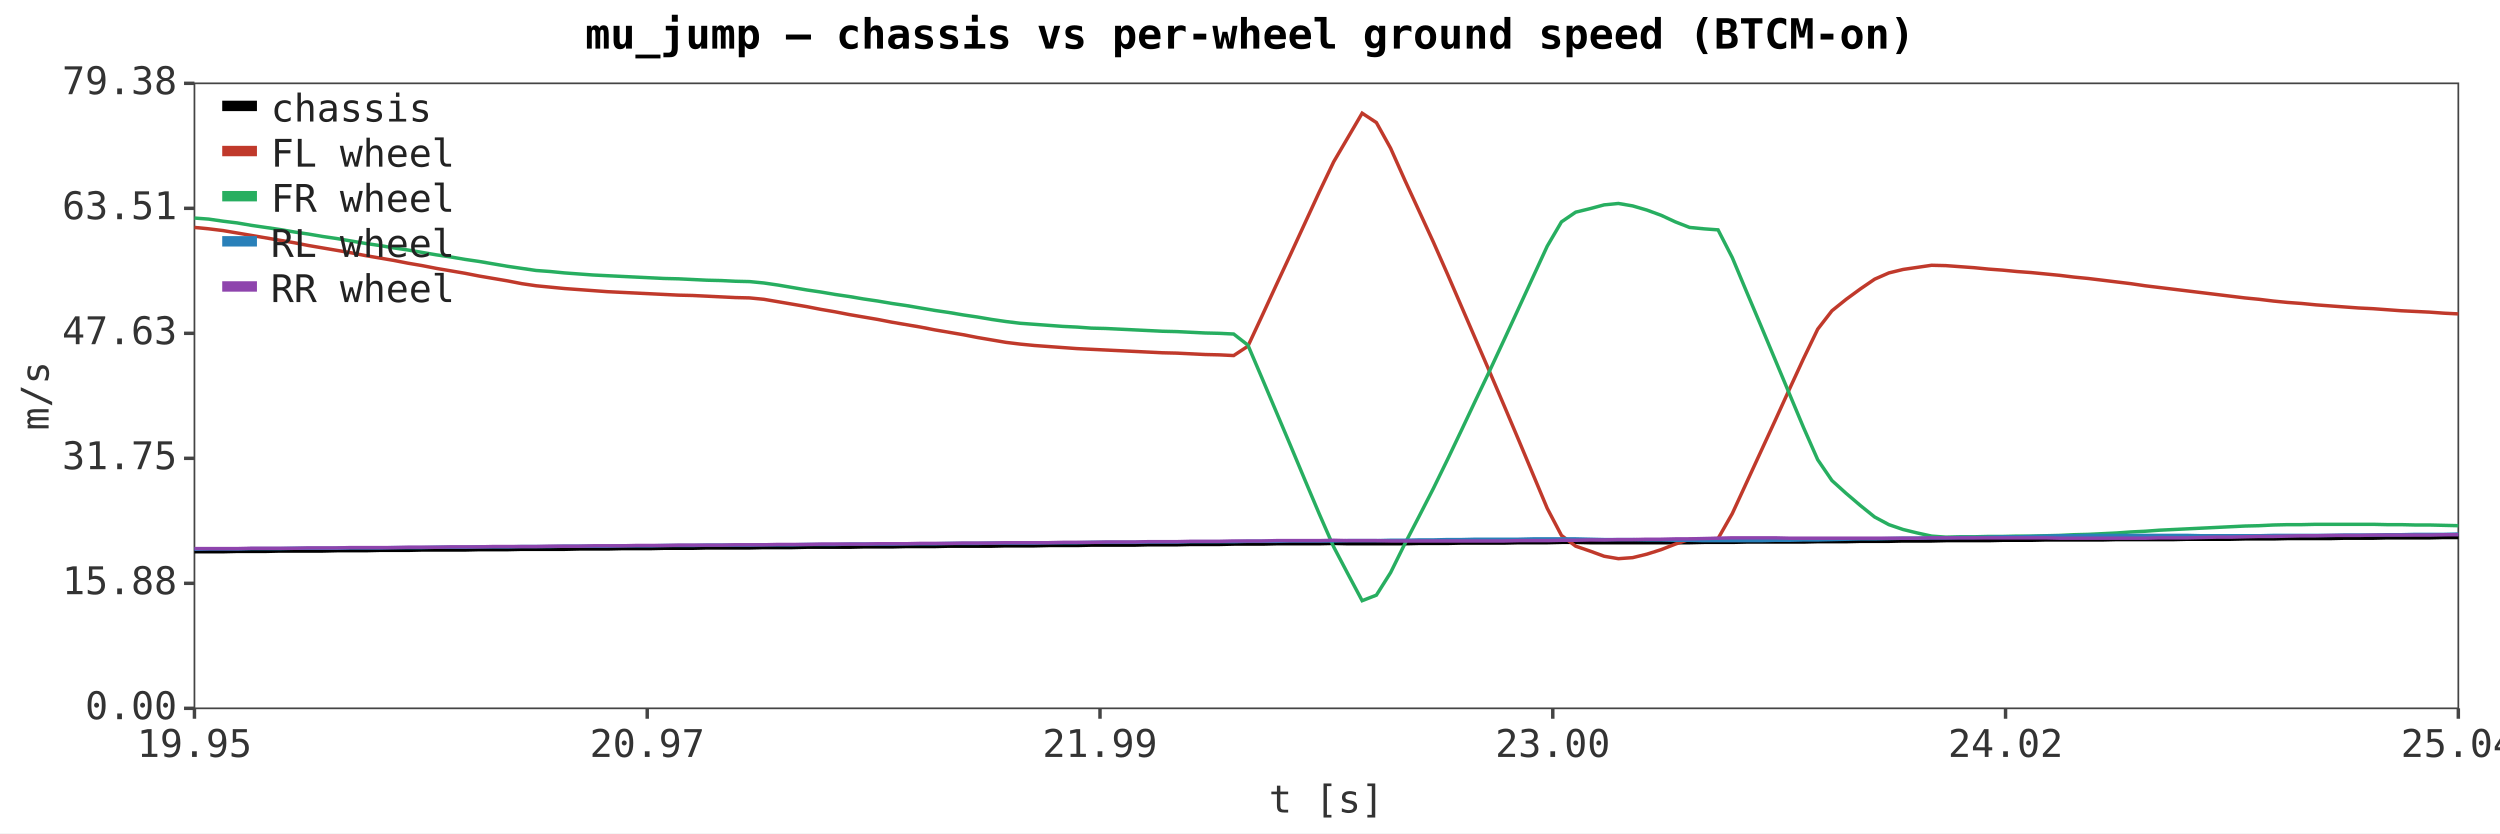
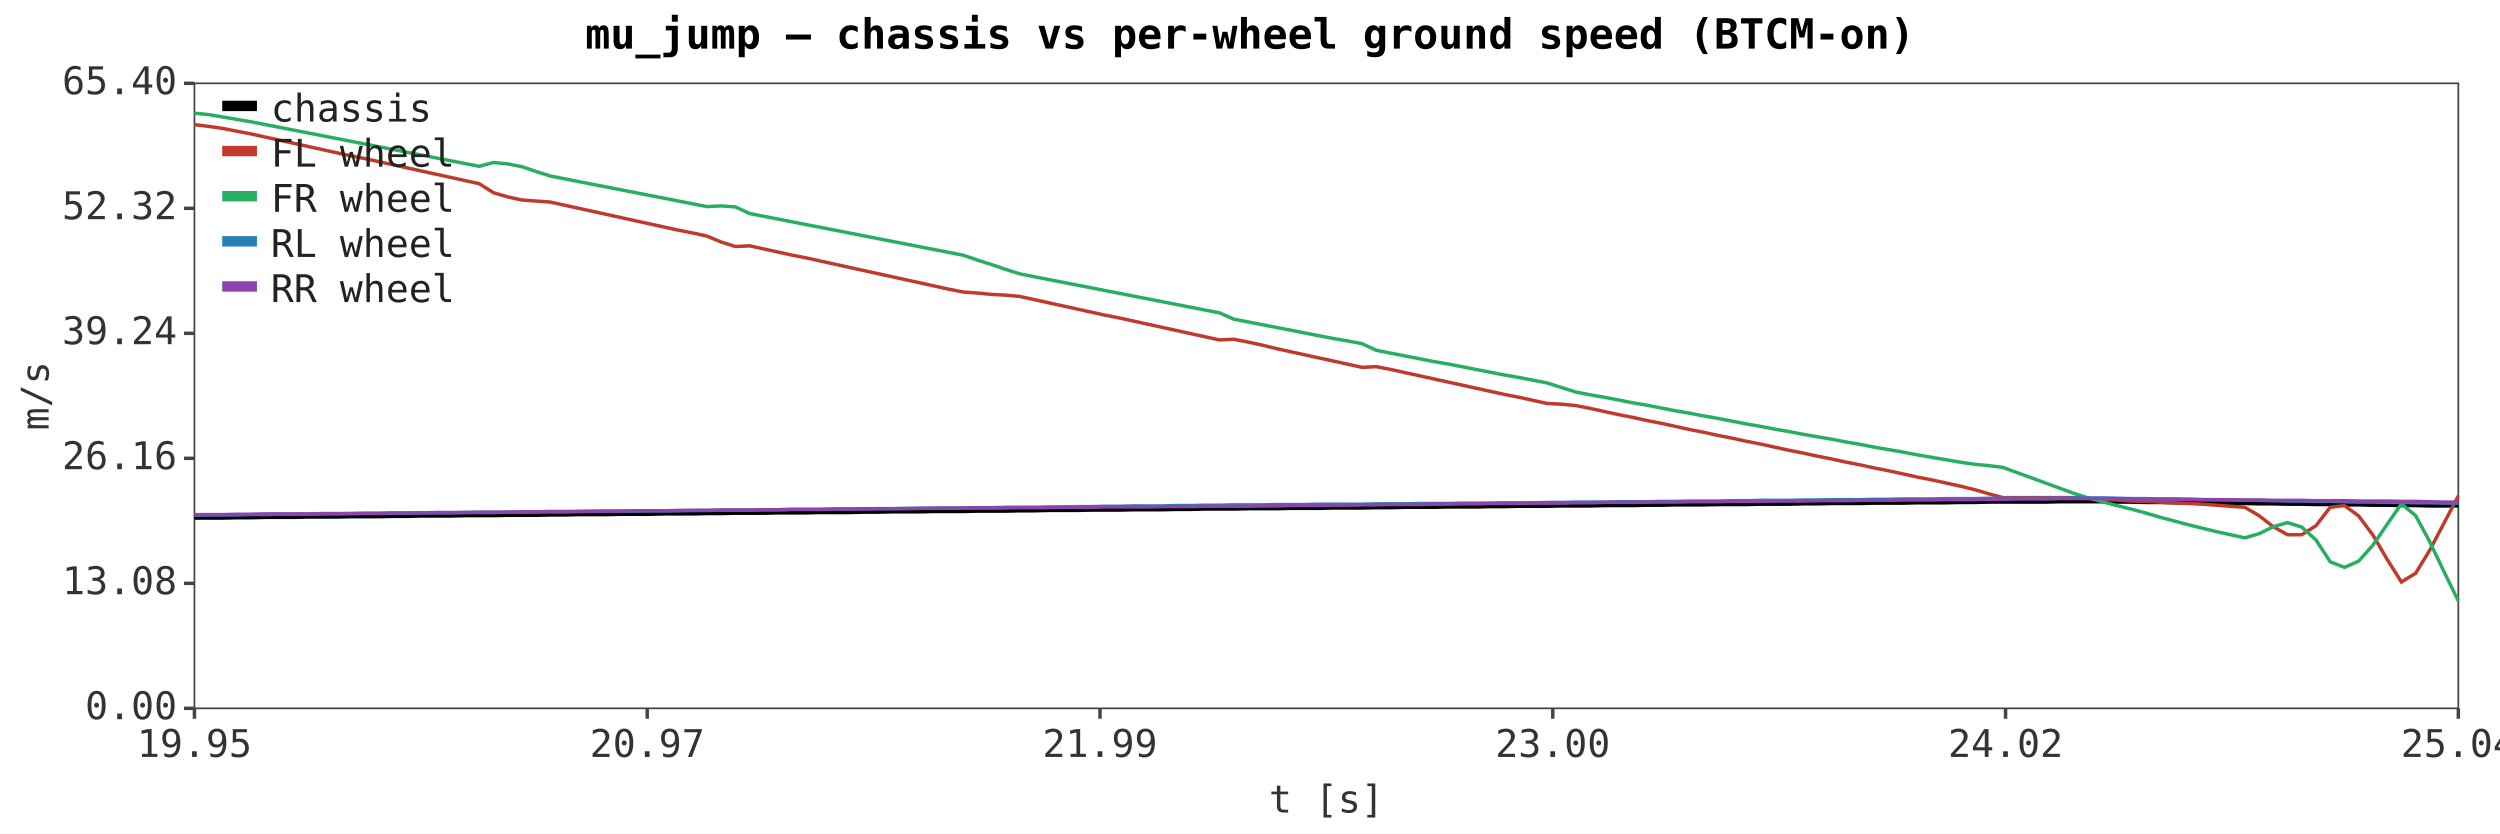
<svg xmlns="http://www.w3.org/2000/svg" viewBox="0 0 720 240" width="720" height="240" font-family="ui-monospace,Consolas,Menlo,monospace" font-size="11">
  <rect width="100%" height="100%" fill="#ffffff" />
  <text x="360.0" y="14" text-anchor="middle" font-size="12" font-weight="bold">mu_jump — chassis vs per-wheel ground speed (BTCM-on)</text>
  <rect x="56" y="24" width="652" height="180" fill="none" stroke="#444" stroke-width="0.5" />
  <line x1="56.0" y1="204" x2="56.0" y2="207" stroke="#444" />
  <text x="56.0" y="218" text-anchor="middle" fill="#333">19.95</text>
  <line x1="186.4" y1="204" x2="186.4" y2="207" stroke="#444" />
  <text x="186.4" y="218" text-anchor="middle" fill="#333">20.97</text>
  <line x1="316.8" y1="204" x2="316.8" y2="207" stroke="#444" />
  <text x="316.8" y="218" text-anchor="middle" fill="#333">21.99</text>
  <line x1="447.2" y1="204" x2="447.2" y2="207" stroke="#444" />
  <text x="447.2" y="218" text-anchor="middle" fill="#333">23.00</text>
  <line x1="577.6" y1="204" x2="577.6" y2="207" stroke="#444" />
  <text x="577.6" y="218" text-anchor="middle" fill="#333">24.02</text>
  <line x1="708.0" y1="204" x2="708.0" y2="207" stroke="#444" />
  <text x="708.0" y="218" text-anchor="middle" fill="#333">25.04</text>
  <line x1="53" y1="204.0" x2="56" y2="204.0" stroke="#444" />
  <text x="51" y="204.0" text-anchor="end" dominant-baseline="middle" fill="#333">0.00</text>
  <line x1="53" y1="168.0" x2="56" y2="168.0" stroke="#444" />
-   <text x="51" y="168.0" text-anchor="end" dominant-baseline="middle" fill="#333">15.88</text>
+   <text x="51" y="168.0" text-anchor="end" dominant-baseline="middle" fill="#333">13.08</text>
  <line x1="53" y1="132.0" x2="56" y2="132.0" stroke="#444" />
-   <text x="51" y="132.0" text-anchor="end" dominant-baseline="middle" fill="#333">31.75</text>
+   <text x="51" y="132.0" text-anchor="end" dominant-baseline="middle" fill="#333">26.16</text>
  <line x1="53" y1="96.0" x2="56" y2="96.0" stroke="#444" />
-   <text x="51" y="96.0" text-anchor="end" dominant-baseline="middle" fill="#333">47.63</text>
+   <text x="51" y="96.0" text-anchor="end" dominant-baseline="middle" fill="#333">39.24</text>
  <line x1="53" y1="60.0" x2="56" y2="60.0" stroke="#444" />
-   <text x="51" y="60.0" text-anchor="end" dominant-baseline="middle" fill="#333">63.51</text>
+   <text x="51" y="60.0" text-anchor="end" dominant-baseline="middle" fill="#333">52.32</text>
  <line x1="53" y1="24.0" x2="56" y2="24.0" stroke="#444" />
-   <text x="51" y="24.0" text-anchor="end" dominant-baseline="middle" fill="#333">79.38</text>
+   <text x="51" y="24.0" text-anchor="end" dominant-baseline="middle" fill="#333">65.40</text>
  <text x="382.0" y="234" text-anchor="middle" fill="#333">t [s]</text>
  <text transform="translate(14,114.0) rotate(-90)" text-anchor="middle" fill="#333">m/s</text>
-   <polyline fill="none" stroke="#000" stroke-width="1.6" points="56.0,158.6 60.1,158.6 64.2,158.6 68.3,158.5 72.4,158.5 76.5,158.5 80.6,158.4 84.7,158.4 88.8,158.4 92.9,158.4 97.0,158.3 101.1,158.3 105.2,158.3 109.3,158.2 113.4,158.2 117.5,158.2 121.6,158.1 125.7,158.1 129.8,158.1 133.9,158.1 138.0,158.0 142.1,158.0 146.2,158.0 150.3,157.9 154.4,157.9 158.5,157.9 162.6,157.9 166.7,157.8 170.8,157.8 174.9,157.8 179.0,157.7 183.1,157.7 187.2,157.7 191.3,157.6 195.4,157.6 199.5,157.6 203.6,157.5 207.7,157.5 211.8,157.5 215.9,157.5 220.0,157.4 224.1,157.4 228.2,157.4 232.3,157.3 236.4,157.3 240.5,157.3 244.6,157.3 248.7,157.2 252.8,157.2 256.9,157.2 261.0,157.1 265.1,157.1 269.2,157.1 273.3,157.0 277.4,157.0 281.5,157.0 285.6,157.0 289.7,156.9 293.8,156.9 297.9,156.9 302.0,156.8 306.1,156.8 310.2,156.8 314.3,156.7 318.4,156.7 322.5,156.7 326.6,156.7 330.7,156.6 334.8,156.6 338.9,156.6 343.0,156.5 347.1,156.5 351.2,156.5 355.3,156.4 359.4,156.4 363.5,156.4 367.6,156.3 371.7,156.3 375.8,156.3 379.9,156.3 384.1,156.2 388.2,156.3 392.3,156.3 396.4,156.3 400.5,156.3 404.6,156.3 408.7,156.2 412.8,156.2 416.9,156.2 421.0,156.1 425.1,156.1 429.2,156.1 433.3,156.1 437.4,156.0 441.5,156.0 445.6,156.0 449.7,155.9 453.8,155.9 457.9,156.0 462.0,156.0 466.1,156.0 470.2,156.0 474.3,156.0 478.4,156.0 482.5,156.0 486.6,156.0 490.7,155.9 494.8,155.9 498.9,155.9 503.0,155.8 507.1,155.8 511.2,155.8 515.3,155.8 519.4,155.8 523.5,155.7 527.6,155.7 531.7,155.7 535.8,155.6 539.9,155.6 544.0,155.6 548.1,155.5 552.2,155.5 556.3,155.5 560.4,155.4 564.5,155.4 568.6,155.4 572.7,155.4 576.8,155.3 580.9,155.3 585.0,155.3 589.1,155.2 593.2,155.2 597.3,155.2 601.4,155.2 605.5,155.2 609.6,155.1 613.7,155.1 617.8,155.1 621.9,155.1 626.0,155.1 630.1,155.0 634.2,155.0 638.3,155.0 642.4,155.0 646.5,154.9 650.6,154.9 654.7,154.9 658.8,154.8 662.9,154.8 667.0,154.8 671.1,154.8 675.2,154.7 679.3,154.7 683.4,154.7 687.5,154.6 691.6,154.6 695.7,154.6 699.8,154.6 703.9,154.5 708.0,154.5" />
-   <polyline fill="none" stroke="#c0392b" stroke-width="1.0" points="56.0,65.5 60.1,65.9 64.2,66.4 68.3,67.1 72.4,67.8 76.5,68.5 80.6,69.2 84.7,69.9 88.8,70.7 92.9,71.4 97.0,72.1 101.1,72.8 105.2,73.6 109.3,74.3 113.4,75.0 117.5,75.8 121.6,76.5 125.7,77.3 129.8,78.0 133.9,78.7 138.0,79.5 142.1,80.2 146.2,80.9 150.3,81.7 154.4,82.3 158.5,82.7 162.6,83.1 166.7,83.4 170.8,83.7 174.9,84.0 179.0,84.2 183.1,84.4 187.2,84.6 191.3,84.8 195.4,85.0 199.5,85.1 203.6,85.3 207.7,85.5 211.8,85.7 215.9,85.8 220.0,86.2 224.1,86.9 228.2,87.6 232.3,88.3 236.4,89.1 240.5,89.8 244.6,90.6 248.7,91.3 252.8,92.0 256.9,92.8 261.0,93.5 265.1,94.2 269.2,95.0 273.3,95.7 277.4,96.4 281.5,97.2 285.6,97.9 289.7,98.6 293.8,99.1 297.9,99.5 302.0,99.8 306.1,100.1 310.2,100.4 314.3,100.6 318.4,100.8 322.5,101.0 326.6,101.2 330.7,101.4 334.8,101.6 338.9,101.7 343.0,101.9 347.1,102.1 351.2,102.2 355.3,102.4 359.4,99.7 363.5,90.9 367.6,82.0 371.7,73.2 375.8,64.3 379.9,55.4 384.1,46.6 388.2,39.6 392.3,32.6 396.4,35.3 400.5,42.7 404.6,51.9 408.7,60.8 412.8,69.7 416.9,79.0 421.0,88.5 425.1,98.0 429.2,107.5 433.3,117.1 437.4,126.8 441.5,136.6 445.6,146.4 449.7,154.2 453.8,157.3 457.9,158.7 462.0,160.2 466.1,160.9 470.2,160.6 474.3,159.6 478.4,158.3 482.5,156.7 486.6,155.3 490.7,155.2 494.8,155.1 498.9,147.9 503.0,139.0 507.1,130.1 511.2,121.2 515.3,112.2 519.4,103.3 523.5,94.8 527.6,89.5 531.7,86.2 535.8,83.2 539.9,80.4 544.0,78.6 548.1,77.6 552.2,77.0 556.3,76.4 560.4,76.5 564.5,76.8 568.6,77.1 572.7,77.5 576.8,77.8 580.9,78.2 585.0,78.5 589.1,78.9 593.2,79.3 597.3,79.8 601.4,80.2 605.5,80.7 609.6,81.2 613.7,81.7 617.8,82.3 621.9,82.8 626.0,83.3 630.1,83.8 634.2,84.3 638.3,84.8 642.4,85.3 646.5,85.8 650.6,86.2 654.7,86.7 658.8,87.1 662.9,87.4 667.0,87.8 671.1,88.1 675.2,88.4 679.3,88.7 683.4,88.9 687.5,89.2 691.6,89.5 695.7,89.7 699.8,89.9 703.9,90.2 708.0,90.4" />
-   <polyline fill="none" stroke="#27ae60" stroke-width="1.0" points="56.0,62.8 60.1,63.1 64.2,63.7 68.3,64.2 72.4,64.9 76.5,65.5 80.6,66.1 84.7,66.8 88.8,67.4 92.9,68.1 97.0,68.7 101.1,69.4 105.2,70.1 109.3,70.7 113.4,71.4 117.5,72.0 121.6,72.7 125.7,73.4 129.8,74.0 133.9,74.7 138.0,75.3 142.1,76.0 146.2,76.7 150.3,77.3 154.4,77.9 158.5,78.2 162.6,78.6 166.7,78.9 170.8,79.2 174.9,79.4 179.0,79.6 183.1,79.8 187.2,80.0 191.3,80.2 195.4,80.3 199.5,80.5 203.6,80.7 207.7,80.8 211.8,81.0 215.9,81.1 220.0,81.5 224.1,82.1 228.2,82.8 232.3,83.5 236.4,84.1 240.5,84.8 244.6,85.4 248.7,86.1 252.8,86.7 256.9,87.4 261.0,88.0 265.1,88.7 269.2,89.4 273.3,90.0 277.4,90.7 281.5,91.3 285.6,92.0 289.7,92.6 293.8,93.1 297.9,93.4 302.0,93.7 306.1,94.0 310.2,94.2 314.3,94.5 318.4,94.6 322.5,94.8 326.6,95.0 330.7,95.2 334.8,95.4 338.9,95.5 343.0,95.7 347.1,95.9 351.2,96.0 355.3,96.2 359.4,99.4 363.5,109.0 367.6,118.7 371.7,128.4 375.8,138.2 379.9,147.9 384.1,157.5 388.2,165.3 392.3,173.0 396.4,171.4 400.5,164.9 404.6,156.6 408.7,148.7 412.8,140.7 416.9,132.3 421.0,123.7 425.1,115.0 429.2,106.4 433.3,97.6 437.4,88.7 441.5,79.8 445.6,70.9 449.7,63.9 453.8,61.1 457.9,60.1 462.0,59.0 466.1,58.6 470.2,59.3 474.3,60.5 478.4,62.0 482.5,63.9 486.6,65.5 490.7,65.9 494.8,66.2 498.9,74.2 503.0,84.0 507.1,93.7 511.2,103.5 515.3,113.3 519.4,123.1 523.5,132.4 527.6,138.4 531.7,142.1 535.8,145.6 539.9,148.9 544.0,151.1 548.1,152.5 552.2,153.5 556.3,154.4 560.4,154.7 564.5,154.6 568.6,154.6 572.7,154.5 576.8,154.5 580.9,154.4 585.0,154.4 589.1,154.3 593.2,154.2 597.3,154.0 601.4,153.9 605.5,153.7 609.6,153.5 613.7,153.2 617.8,153.0 621.9,152.7 626.0,152.5 630.1,152.3 634.2,152.1 638.3,151.9 642.4,151.7 646.5,151.5 650.6,151.4 654.7,151.2 658.8,151.1 662.9,151.1 667.0,151.0 671.1,151.0 675.2,151.0 679.3,151.0 683.4,151.0 687.5,151.1 691.6,151.1 695.7,151.2 699.8,151.2 703.9,151.3 708.0,151.4" />
-   <polyline fill="none" stroke="#2980b9" stroke-width="1.0" points="56.0,158.2 60.1,158.1 64.2,158.1 68.3,158.1 72.4,158.0 76.5,158.0 80.6,158.0 84.7,157.9 88.8,157.9 92.9,157.9 97.0,157.9 101.1,157.8 105.2,157.8 109.3,157.8 113.4,157.7 117.5,157.7 121.6,157.7 125.7,157.6 129.8,157.6 133.9,157.6 138.0,157.5 142.1,157.5 146.2,157.5 150.3,157.4 154.4,157.4 158.5,157.4 162.6,157.3 166.7,157.3 170.8,157.3 174.9,157.3 179.0,157.2 183.1,157.2 187.2,157.2 191.3,157.1 195.4,157.1 199.5,157.1 203.6,157.0 207.7,157.0 211.8,157.0 215.9,157.0 220.0,156.9 224.1,156.9 228.2,156.9 232.3,156.8 236.4,156.8 240.5,156.8 244.6,156.7 248.7,156.7 252.8,156.7 256.9,156.7 261.0,156.6 265.1,156.6 269.2,156.6 273.3,156.5 277.4,156.5 281.5,156.5 285.6,156.4 289.7,156.4 293.8,156.4 297.9,156.4 302.0,156.3 306.1,156.3 310.2,156.3 314.3,156.2 318.4,156.2 322.5,156.2 326.6,156.2 330.7,156.1 334.8,156.1 338.9,156.1 343.0,156.0 347.1,156.0 351.2,156.0 355.3,156.0 359.4,155.9 363.5,155.9 367.6,155.9 371.7,155.8 375.8,155.8 379.9,155.8 384.1,155.8 388.2,155.7 392.3,155.7 396.4,155.7 400.5,155.6 404.6,155.6 408.7,155.5 412.8,155.5 416.9,155.4 421.0,155.4 425.1,155.3 429.2,155.3 433.3,155.3 437.4,155.3 441.5,155.2 445.6,155.2 449.7,155.2 453.8,155.2 457.9,155.3 462.0,155.4 466.1,155.4 470.2,155.4 474.3,155.5 478.4,155.5 482.5,155.6 486.6,155.6 490.7,155.7 494.8,155.7 498.9,155.7 503.0,155.7 507.1,155.7 511.2,155.6 515.3,155.6 519.4,155.5 523.5,155.5 527.6,155.4 531.7,155.3 535.8,155.2 539.9,155.2 544.0,155.1 548.1,155.0 552.2,155.0 556.3,154.9 560.4,154.9 564.5,154.8 568.6,154.8 572.7,154.7 576.8,154.6 580.9,154.6 585.0,154.5 589.1,154.4 593.2,154.3 597.3,154.3 601.4,154.2 605.5,154.2 609.6,154.2 613.7,154.2 617.8,154.2 621.9,154.2 626.0,154.2 630.1,154.2 634.2,154.3 638.3,154.3 642.4,154.3 646.5,154.3 650.6,154.3 654.7,154.2 658.8,154.2 662.9,154.2 667.0,154.2 671.1,154.2 675.2,154.1 679.3,154.1 683.4,154.1 687.5,154.0 691.6,154.0 695.7,153.9 699.8,153.9 703.9,153.9 708.0,153.8" />
-   <polyline fill="none" stroke="#8e44ad" stroke-width="1.0" points="56.0,158.0 60.1,158.0 64.2,158.0 68.3,158.0 72.4,157.9 76.5,157.9 80.6,157.9 84.7,157.9 88.8,157.8 92.9,157.8 97.0,157.8 101.1,157.7 105.2,157.7 109.3,157.7 113.4,157.7 117.5,157.6 121.6,157.6 125.7,157.6 129.8,157.5 133.9,157.5 138.0,157.5 142.1,157.4 146.2,157.4 150.3,157.4 154.4,157.4 158.5,157.3 162.6,157.3 166.7,157.3 170.8,157.2 174.9,157.2 179.0,157.2 183.1,157.1 187.2,157.1 191.3,157.1 195.4,157.0 199.5,157.0 203.6,157.0 207.7,157.0 211.8,156.9 215.9,156.9 220.0,156.9 224.1,156.8 228.2,156.8 232.3,156.8 236.4,156.7 240.5,156.7 244.6,156.7 248.7,156.7 252.8,156.6 256.9,156.6 261.0,156.6 265.1,156.5 269.2,156.5 273.3,156.5 277.4,156.4 281.5,156.4 285.6,156.4 289.7,156.3 293.8,156.3 297.9,156.3 302.0,156.3 306.1,156.2 310.2,156.2 314.3,156.2 318.4,156.1 322.5,156.1 326.6,156.1 330.7,156.0 334.8,156.0 338.9,156.0 343.0,155.9 347.1,155.9 351.2,155.9 355.3,155.8 359.4,155.8 363.5,155.8 367.6,155.7 371.7,155.7 375.8,155.7 379.9,155.7 384.1,155.6 388.2,155.7 392.3,155.7 396.4,155.7 400.5,155.8 404.6,155.8 408.7,155.8 412.8,155.8 416.9,155.8 421.0,155.8 425.1,155.8 429.2,155.8 433.3,155.8 437.4,155.7 441.5,155.7 445.6,155.7 449.7,155.6 453.8,155.6 457.9,155.5 462.0,155.5 466.1,155.4 470.2,155.4 474.3,155.3 478.4,155.3 482.5,155.2 486.6,155.2 490.7,155.1 494.8,155.0 498.9,154.9 503.0,154.9 507.1,154.9 511.2,154.9 515.3,155.0 519.4,155.0 523.5,155.0 527.6,155.0 531.7,155.0 535.8,155.0 539.9,155.0 544.0,155.0 548.1,155.0 552.2,155.0 556.3,154.9 560.4,154.9 564.5,154.9 568.6,154.9 572.7,154.9 576.8,154.9 580.9,154.9 585.0,154.9 589.1,154.9 593.2,155.0 597.3,155.0 601.4,155.0 605.5,155.0 609.6,155.0 613.7,155.0 617.8,155.0 621.9,154.9 626.0,154.9 630.1,154.9 634.2,154.8 638.3,154.7 642.4,154.7 646.5,154.6 650.6,154.5 654.7,154.5 658.8,154.4 662.9,154.3 667.0,154.3 671.1,154.2 675.2,154.2 679.3,154.2 683.4,154.1 687.5,154.1 691.6,154.1 695.7,154.1 699.8,154.1 703.9,154.0 708.0,154.0" />
+   <polyline fill="none" stroke="#000" stroke-width="1.6" points="56.0,148.9 60.1,148.9 64.2,148.9 68.3,148.8 72.4,148.8 76.5,148.7 80.6,148.7 84.7,148.7 88.8,148.6 92.9,148.6 97.0,148.6 101.1,148.5 105.2,148.5 109.3,148.5 113.4,148.4 117.5,148.4 121.6,148.3 125.7,148.3 129.8,148.3 133.9,148.2 138.0,148.2 142.1,148.2 146.2,148.1 150.3,148.1 154.4,148.1 158.5,148.0 162.6,148.0 166.7,147.9 170.8,147.9 174.9,147.9 179.0,147.8 183.1,147.8 187.2,147.8 191.3,147.7 195.4,147.7 199.5,147.7 203.6,147.6 207.7,147.6 211.8,147.5 215.9,147.5 220.0,147.5 224.1,147.4 228.2,147.4 232.3,147.4 236.4,147.3 240.5,147.3 244.6,147.3 248.7,147.2 252.8,147.2 256.9,147.1 261.0,147.1 265.1,147.1 269.2,147.0 273.3,147.0 277.4,147.0 281.5,146.9 285.6,146.9 289.7,146.9 293.8,146.8 297.9,146.8 302.0,146.7 306.1,146.7 310.2,146.7 314.3,146.6 318.4,146.6 322.5,146.6 326.6,146.5 330.7,146.5 334.8,146.5 338.9,146.4 343.0,146.4 347.1,146.3 351.2,146.3 355.3,146.3 359.4,146.2 363.5,146.2 367.6,146.2 371.7,146.1 375.8,146.1 379.9,146.1 384.1,146.0 388.2,146.0 392.3,146.0 396.4,145.9 400.5,145.9 404.6,145.8 408.7,145.8 412.8,145.8 416.9,145.7 421.0,145.7 425.1,145.7 429.2,145.6 433.3,145.6 437.4,145.5 441.5,145.5 445.6,145.5 449.7,145.4 453.8,145.4 457.9,145.4 462.0,145.3 466.1,145.3 470.2,145.3 474.3,145.2 478.4,145.2 482.5,145.1 486.6,145.1 490.7,145.1 494.8,145.0 498.9,145.0 503.0,145.0 507.1,144.9 511.2,144.9 515.3,144.9 519.4,144.8 523.5,144.8 527.6,144.7 531.7,144.7 535.8,144.7 539.9,144.6 544.0,144.6 548.1,144.6 552.2,144.5 556.3,144.5 560.4,144.5 564.5,144.4 568.6,144.4 572.7,144.3 576.8,144.3 580.9,144.3 585.0,144.3 589.1,144.3 593.2,144.2 597.3,144.2 601.4,144.2 605.5,144.2 609.6,144.3 613.7,144.3 617.8,144.4 621.9,144.4 626.0,144.5 630.1,144.5 634.2,144.6 638.3,144.6 642.4,144.7 646.5,144.7 650.6,144.8 654.7,144.8 658.8,144.9 662.9,144.9 667.0,145.0 671.1,145.0 675.2,145.1 679.3,145.1 683.4,145.2 687.5,145.2 691.6,145.3 695.7,145.3 699.8,145.4 703.9,145.4 708.0,145.4" />
+   <polyline fill="none" stroke="#c0392b" stroke-width="1.0" points="56.0,35.9 60.1,36.4 64.2,37.0 68.3,37.8 72.4,38.6 76.5,39.5 80.6,40.4 84.7,41.3 88.8,42.2 92.9,43.1 97.0,44.0 101.1,44.9 105.2,45.7 109.3,46.6 113.4,47.5 117.5,48.4 121.6,49.3 125.7,50.2 129.8,51.1 133.9,52.0 138.0,52.9 142.1,55.5 146.2,56.7 150.3,57.6 154.4,57.9 158.5,58.2 162.6,59.1 166.7,60.0 170.8,60.9 174.9,61.8 179.0,62.7 183.1,63.6 187.2,64.5 191.3,65.4 195.4,66.3 199.5,67.1 203.6,68.0 207.7,69.7 211.8,71.0 215.9,70.8 220.0,71.7 224.1,72.6 228.2,73.5 232.3,74.3 236.4,75.2 240.5,76.1 244.6,77.0 248.7,77.9 252.8,78.8 256.9,79.7 261.0,80.6 265.1,81.5 269.2,82.4 273.3,83.3 277.4,84.1 281.5,84.4 285.6,84.8 289.7,85.0 293.8,85.4 297.9,86.3 302.0,87.2 306.1,88.1 310.2,89.0 314.3,89.9 318.4,90.8 322.5,91.6 326.6,92.5 330.7,93.4 334.8,94.3 338.9,95.2 343.0,96.1 347.1,97.0 351.2,97.9 355.3,97.7 359.4,98.5 363.5,99.4 367.6,100.4 371.7,101.3 375.8,102.2 379.9,103.1 384.1,104.0 388.2,104.9 392.3,105.8 396.4,105.6 400.5,106.4 404.6,107.3 408.7,108.2 412.8,109.1 416.9,110.0 421.0,110.9 425.1,111.8 429.2,112.7 433.3,113.6 437.4,114.4 441.5,115.3 445.6,116.2 449.7,116.4 453.8,116.8 457.9,117.6 462.0,118.5 466.1,119.4 470.2,120.2 474.3,121.1 478.4,121.9 482.5,122.8 486.6,123.7 490.7,124.5 494.8,125.4 498.9,126.2 503.0,127.1 507.1,127.9 511.2,128.8 515.3,129.7 519.4,130.5 523.5,131.4 527.6,132.2 531.7,133.1 535.8,133.9 539.9,134.8 544.0,135.6 548.1,136.5 552.2,137.4 556.3,138.2 560.4,139.1 564.5,140.0 568.6,141.0 572.7,142.2 576.8,143.3 580.9,143.3 585.0,143.3 589.1,143.3 593.2,143.3 597.3,143.3 601.4,143.5 605.5,143.8 609.6,144.0 613.7,144.3 617.8,144.4 621.9,144.6 626.0,144.8 630.1,145.0 634.2,145.2 638.3,145.5 642.4,145.8 646.5,146.1 650.6,148.5 654.7,151.7 658.8,154.0 662.9,154.0 667.0,151.4 671.1,146.1 675.2,145.6 679.3,148.6 683.4,154.1 687.5,161.1 691.6,167.6 695.7,165.1 699.8,158.4 703.9,150.6 708.0,142.8" />
+   <polyline fill="none" stroke="#27ae60" stroke-width="1.0" points="56.0,32.6 60.1,33.0 64.2,33.7 68.3,34.4 72.4,35.1 76.5,35.9 80.6,36.7 84.7,37.5 88.8,38.3 92.9,39.1 97.0,39.9 101.1,40.7 105.2,41.5 109.3,42.3 113.4,43.1 117.5,43.9 121.6,44.7 125.7,45.5 129.8,46.3 133.9,47.1 138.0,47.9 142.1,46.8 146.2,47.2 150.3,48.0 154.4,49.4 158.5,50.7 162.6,51.5 166.7,52.3 170.8,53.1 174.9,53.9 179.0,54.7 183.1,55.5 187.2,56.3 191.3,57.1 195.4,57.9 199.5,58.7 203.6,59.5 207.7,59.3 211.8,59.6 215.9,61.5 220.0,62.3 224.1,63.1 228.2,63.9 232.3,64.7 236.4,65.5 240.5,66.3 244.6,67.1 248.7,67.9 252.8,68.7 256.9,69.5 261.0,70.3 265.1,71.1 269.2,71.9 273.3,72.7 277.4,73.5 281.5,74.9 285.6,76.2 289.7,77.6 293.8,78.9 297.9,79.7 302.0,80.5 306.1,81.3 310.2,82.1 314.3,82.9 318.4,83.7 322.5,84.5 326.6,85.3 330.7,86.1 334.8,86.9 338.9,87.7 343.0,88.5 347.1,89.3 351.2,90.1 355.3,91.9 359.4,92.7 363.5,93.5 367.6,94.3 371.7,95.1 375.8,95.9 379.9,96.7 384.1,97.5 388.2,98.2 392.3,99.0 396.4,100.9 400.5,101.7 404.6,102.5 408.7,103.3 412.8,104.1 416.9,104.8 421.0,105.6 425.1,106.4 429.2,107.2 433.3,108.0 437.4,108.7 441.5,109.5 445.6,110.3 449.7,111.6 453.8,112.9 457.9,113.7 462.0,114.4 466.1,115.2 470.2,116.0 474.3,116.7 478.4,117.5 482.5,118.3 486.6,119.0 490.7,119.8 494.8,120.5 498.9,121.3 503.0,122.1 507.1,122.8 511.2,123.6 515.3,124.3 519.4,125.1 523.5,125.8 527.6,126.5 531.7,127.3 535.8,128.0 539.9,128.8 544.0,129.5 548.1,130.2 552.2,131.0 556.3,131.7 560.4,132.4 564.5,133.1 568.6,133.7 572.7,134.1 576.8,134.6 580.9,136.1 585.0,137.6 589.1,139.1 593.2,140.6 597.3,142.1 601.4,143.4 605.5,144.5 609.6,145.6 613.7,146.6 617.8,147.7 621.9,148.9 626.0,150.0 630.1,151.1 634.2,152.1 638.3,153.1 642.4,154.0 646.5,154.9 650.6,153.7 654.7,151.7 658.8,150.5 662.9,151.8 667.0,155.5 671.1,161.8 675.2,163.4 679.3,161.6 683.4,157.0 687.5,151.0 691.6,145.1 695.7,148.5 699.8,156.1 703.9,164.7 708.0,173.1" />
+   <polyline fill="none" stroke="#2980b9" stroke-width="1.0" points="56.0,148.4 60.1,148.3 64.2,148.3 68.3,148.3 72.4,148.2 76.5,148.2 80.6,148.1 84.7,148.1 88.8,148.1 92.9,148.0 97.0,148.0 101.1,147.9 105.2,147.9 109.3,147.9 113.4,147.8 117.5,147.8 121.6,147.7 125.7,147.7 129.8,147.7 133.9,147.6 138.0,147.6 142.1,147.6 146.2,147.5 150.3,147.5 154.4,147.4 158.5,147.4 162.6,147.4 166.7,147.3 170.8,147.3 174.9,147.2 179.0,147.2 183.1,147.2 187.2,147.1 191.3,147.1 195.4,147.1 199.5,147.0 203.6,147.0 207.7,146.9 211.8,146.9 215.9,146.9 220.0,146.8 224.1,146.8 228.2,146.7 232.3,146.7 236.4,146.7 240.5,146.6 244.6,146.6 248.7,146.5 252.8,146.5 256.9,146.5 261.0,146.4 265.1,146.4 269.2,146.3 273.3,146.3 277.4,146.3 281.5,146.2 285.6,146.2 289.7,146.1 293.8,146.1 297.9,146.1 302.0,146.0 306.1,146.0 310.2,145.9 314.3,145.9 318.4,145.8 322.5,145.8 326.6,145.7 330.7,145.7 334.8,145.7 338.9,145.6 343.0,145.6 347.1,145.5 351.2,145.5 355.3,145.4 359.4,145.4 363.5,145.4 367.6,145.3 371.7,145.3 375.8,145.3 379.9,145.2 384.1,145.2 388.2,145.2 392.3,145.2 396.4,145.1 400.5,145.1 404.6,145.1 408.7,145.0 412.8,145.0 416.9,145.0 421.0,144.9 425.1,144.9 429.2,144.9 433.3,144.8 437.4,144.8 441.5,144.8 445.6,144.7 449.7,144.7 453.8,144.6 457.9,144.6 462.0,144.6 466.1,144.5 470.2,144.5 474.3,144.5 478.4,144.4 482.5,144.4 486.6,144.3 490.7,144.3 494.8,144.3 498.9,144.2 503.0,144.2 507.1,144.1 511.2,144.1 515.3,144.1 519.4,144.0 523.5,144.0 527.6,143.9 531.7,143.9 535.8,143.9 539.9,143.8 544.0,143.8 548.1,143.7 552.2,143.7 556.3,143.7 560.4,143.6 564.5,143.6 568.6,143.6 572.7,143.5 576.8,143.5 580.9,143.5 585.0,143.5 589.1,143.5 593.2,143.5 597.3,143.4 601.4,143.4 605.5,143.4 609.6,143.5 613.7,143.6 617.8,143.6 621.9,143.7 626.0,143.7 630.1,143.8 634.2,143.9 638.3,143.9 642.4,144.0 646.5,144.1 650.6,144.1 654.7,144.2 658.8,144.3 662.9,144.3 667.0,144.4 671.1,144.4 675.2,144.5 679.3,144.6 683.4,144.6 687.5,144.7 691.6,144.7 695.7,144.8 699.8,144.8 703.9,144.9 708.0,144.9" />
+   <polyline fill="none" stroke="#8e44ad" stroke-width="1.0" points="56.0,148.2 60.1,148.2 64.2,148.2 68.3,148.1 72.4,148.1 76.5,148.0 80.6,148.0 84.7,148.0 88.8,148.0 92.9,147.9 97.0,147.9 101.1,147.9 105.2,147.8 109.3,147.8 113.4,147.7 117.5,147.7 121.6,147.7 125.7,147.6 129.8,147.6 133.9,147.6 138.0,147.5 142.1,147.5 146.2,147.5 150.3,147.4 154.4,147.4 158.5,147.3 162.6,147.3 166.7,147.3 170.8,147.2 174.9,147.2 179.0,147.2 183.1,147.1 187.2,147.1 191.3,147.1 195.4,147.0 199.5,147.0 203.6,147.0 207.7,146.9 211.8,146.9 215.9,146.9 220.0,146.8 224.1,146.8 228.2,146.7 232.3,146.7 236.4,146.7 240.5,146.6 244.6,146.6 248.7,146.6 252.8,146.5 256.9,146.5 261.0,146.5 265.1,146.4 269.2,146.4 273.3,146.4 277.4,146.3 281.5,146.3 285.6,146.3 289.7,146.3 293.8,146.2 297.9,146.2 302.0,146.2 306.1,146.1 310.2,146.1 314.3,146.1 318.4,146.0 322.5,146.0 326.6,146.0 330.7,146.0 334.8,145.9 338.9,145.9 343.0,145.9 347.1,145.8 351.2,145.8 355.3,145.8 359.4,145.8 363.5,145.7 367.6,145.7 371.7,145.6 375.8,145.6 379.9,145.6 384.1,145.5 388.2,145.5 392.3,145.4 396.4,145.4 400.5,145.3 404.6,145.3 408.7,145.3 412.8,145.2 416.9,145.2 421.0,145.1 425.1,145.1 429.2,145.0 433.3,145.0 437.4,145.0 441.5,144.9 445.6,144.9 449.7,144.9 453.8,144.8 457.9,144.8 462.0,144.7 466.1,144.7 470.2,144.7 474.3,144.6 478.4,144.6 482.5,144.6 486.6,144.5 490.7,144.5 494.8,144.5 498.9,144.4 503.0,144.4 507.1,144.4 511.2,144.3 515.3,144.3 519.4,144.3 523.5,144.2 527.6,144.2 531.7,144.2 535.8,144.1 539.9,144.1 544.0,144.1 548.1,144.0 552.2,144.0 556.3,144.0 560.4,143.9 564.5,143.9 568.6,143.9 572.7,143.8 576.8,143.8 580.9,143.7 585.0,143.7 589.1,143.7 593.2,143.6 597.3,143.6 601.4,143.6 605.5,143.6 609.6,143.6 613.7,143.7 617.8,143.7 621.9,143.8 626.0,143.8 630.1,143.8 634.2,143.9 638.3,143.9 642.4,143.9 646.5,144.0 650.6,144.0 654.7,144.1 658.8,144.1 662.9,144.1 667.0,144.2 671.1,144.2 675.2,144.2 679.3,144.3 683.4,144.3 687.5,144.3 691.6,144.4 695.7,144.4 699.8,144.5 703.9,144.6 708.0,144.6" />
  <rect x="64" y="29" width="10" height="3" fill="#000" />
  <text x="78" y="35" fill="#222">chassis</text>
  <rect x="64" y="42" width="10" height="3" fill="#c0392b" />
  <text x="78" y="48" fill="#222">FL wheel</text>
  <rect x="64" y="55" width="10" height="3" fill="#27ae60" />
  <text x="78" y="61" fill="#222">FR wheel</text>
  <rect x="64" y="68" width="10" height="3" fill="#2980b9" />
  <text x="78" y="74" fill="#222">RL wheel</text>
  <rect x="64" y="81" width="10" height="3" fill="#8e44ad" />
  <text x="78" y="87" fill="#222">RR wheel</text>
</svg>
